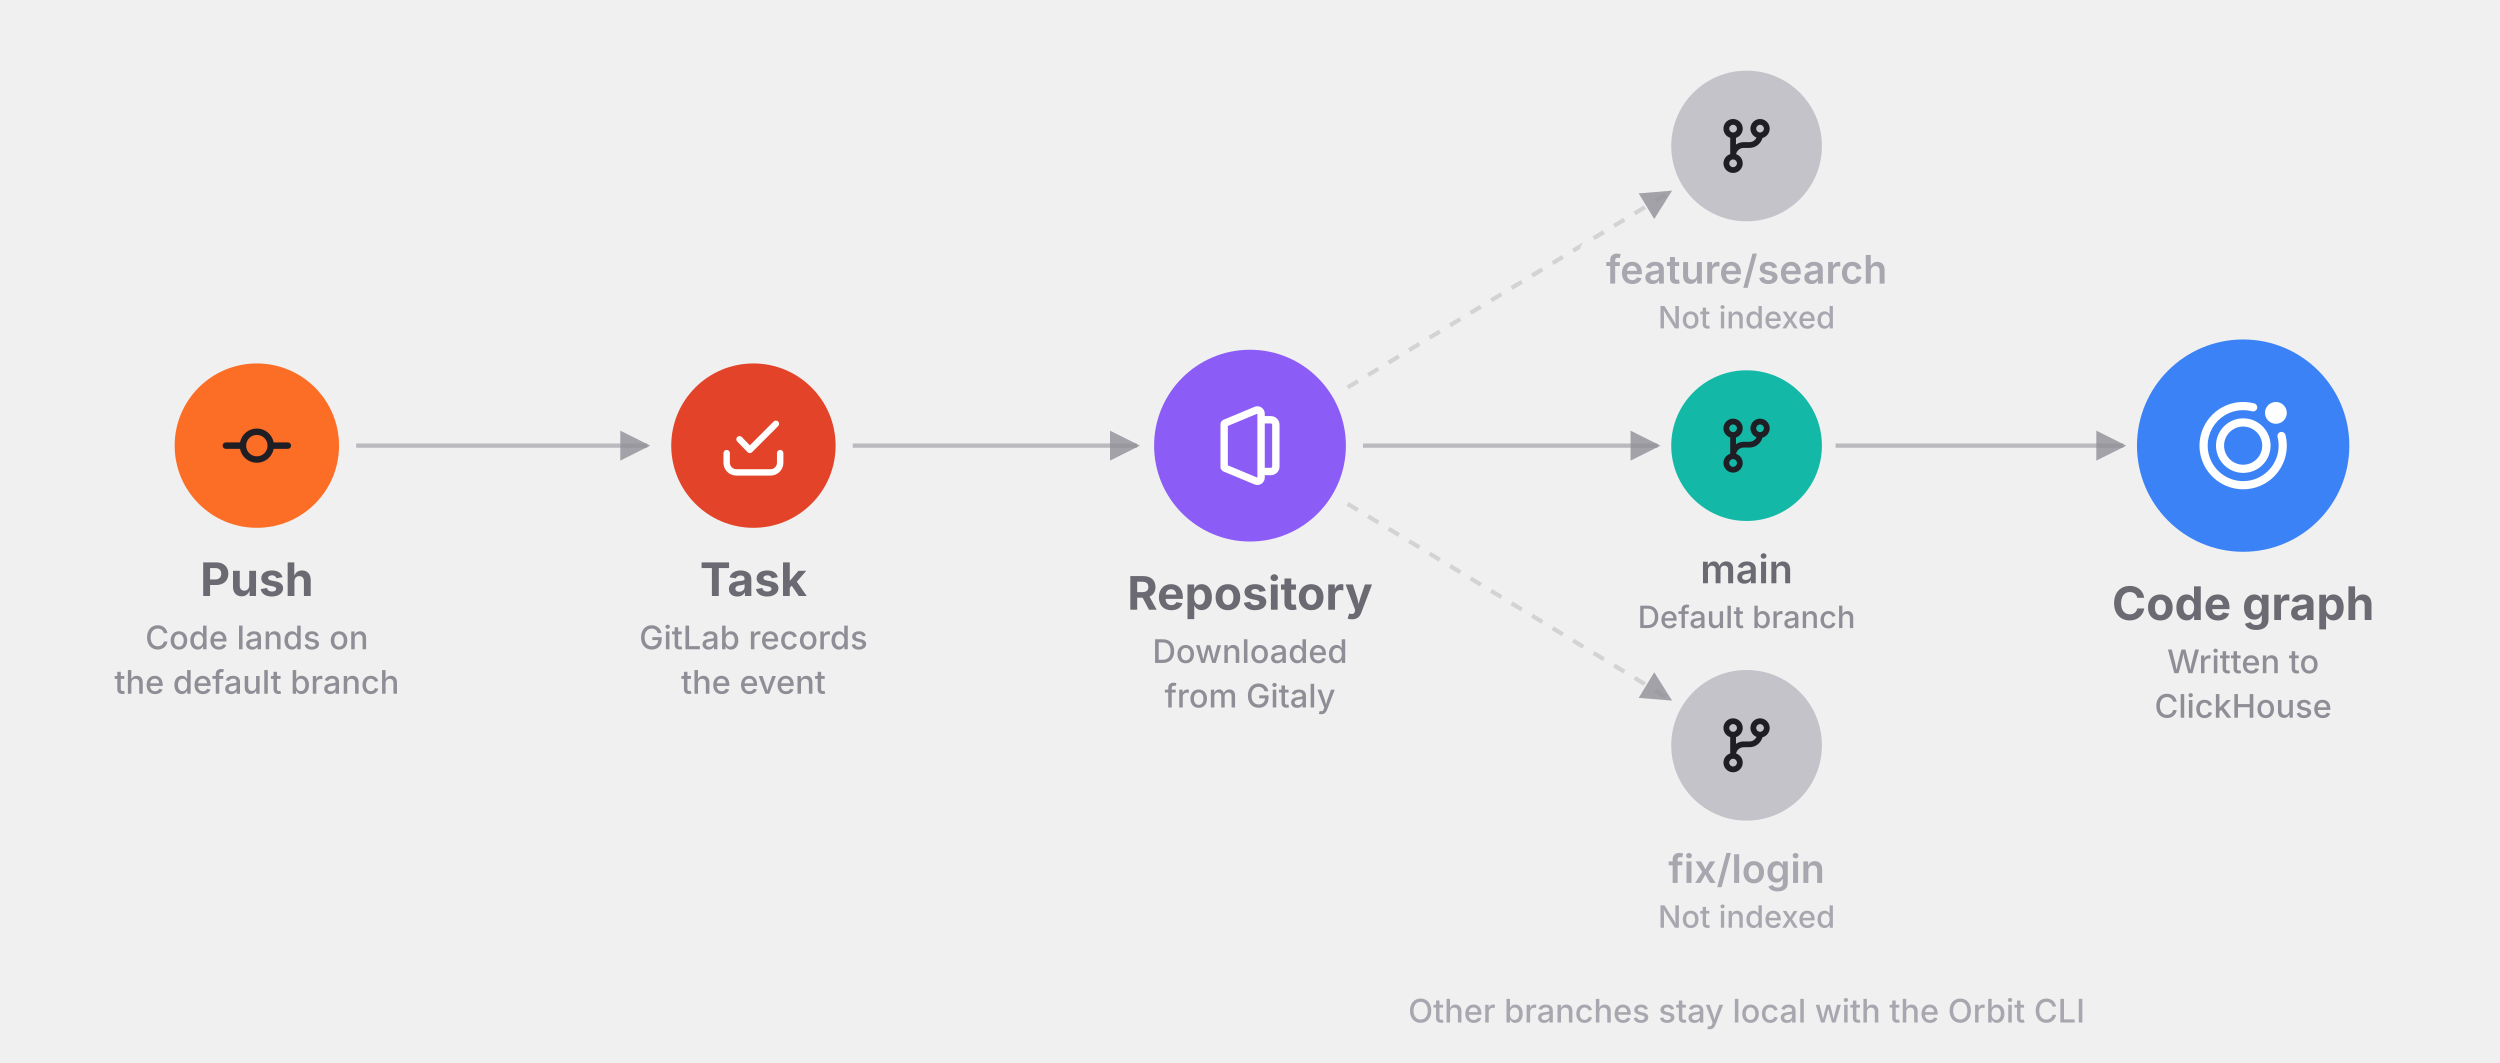
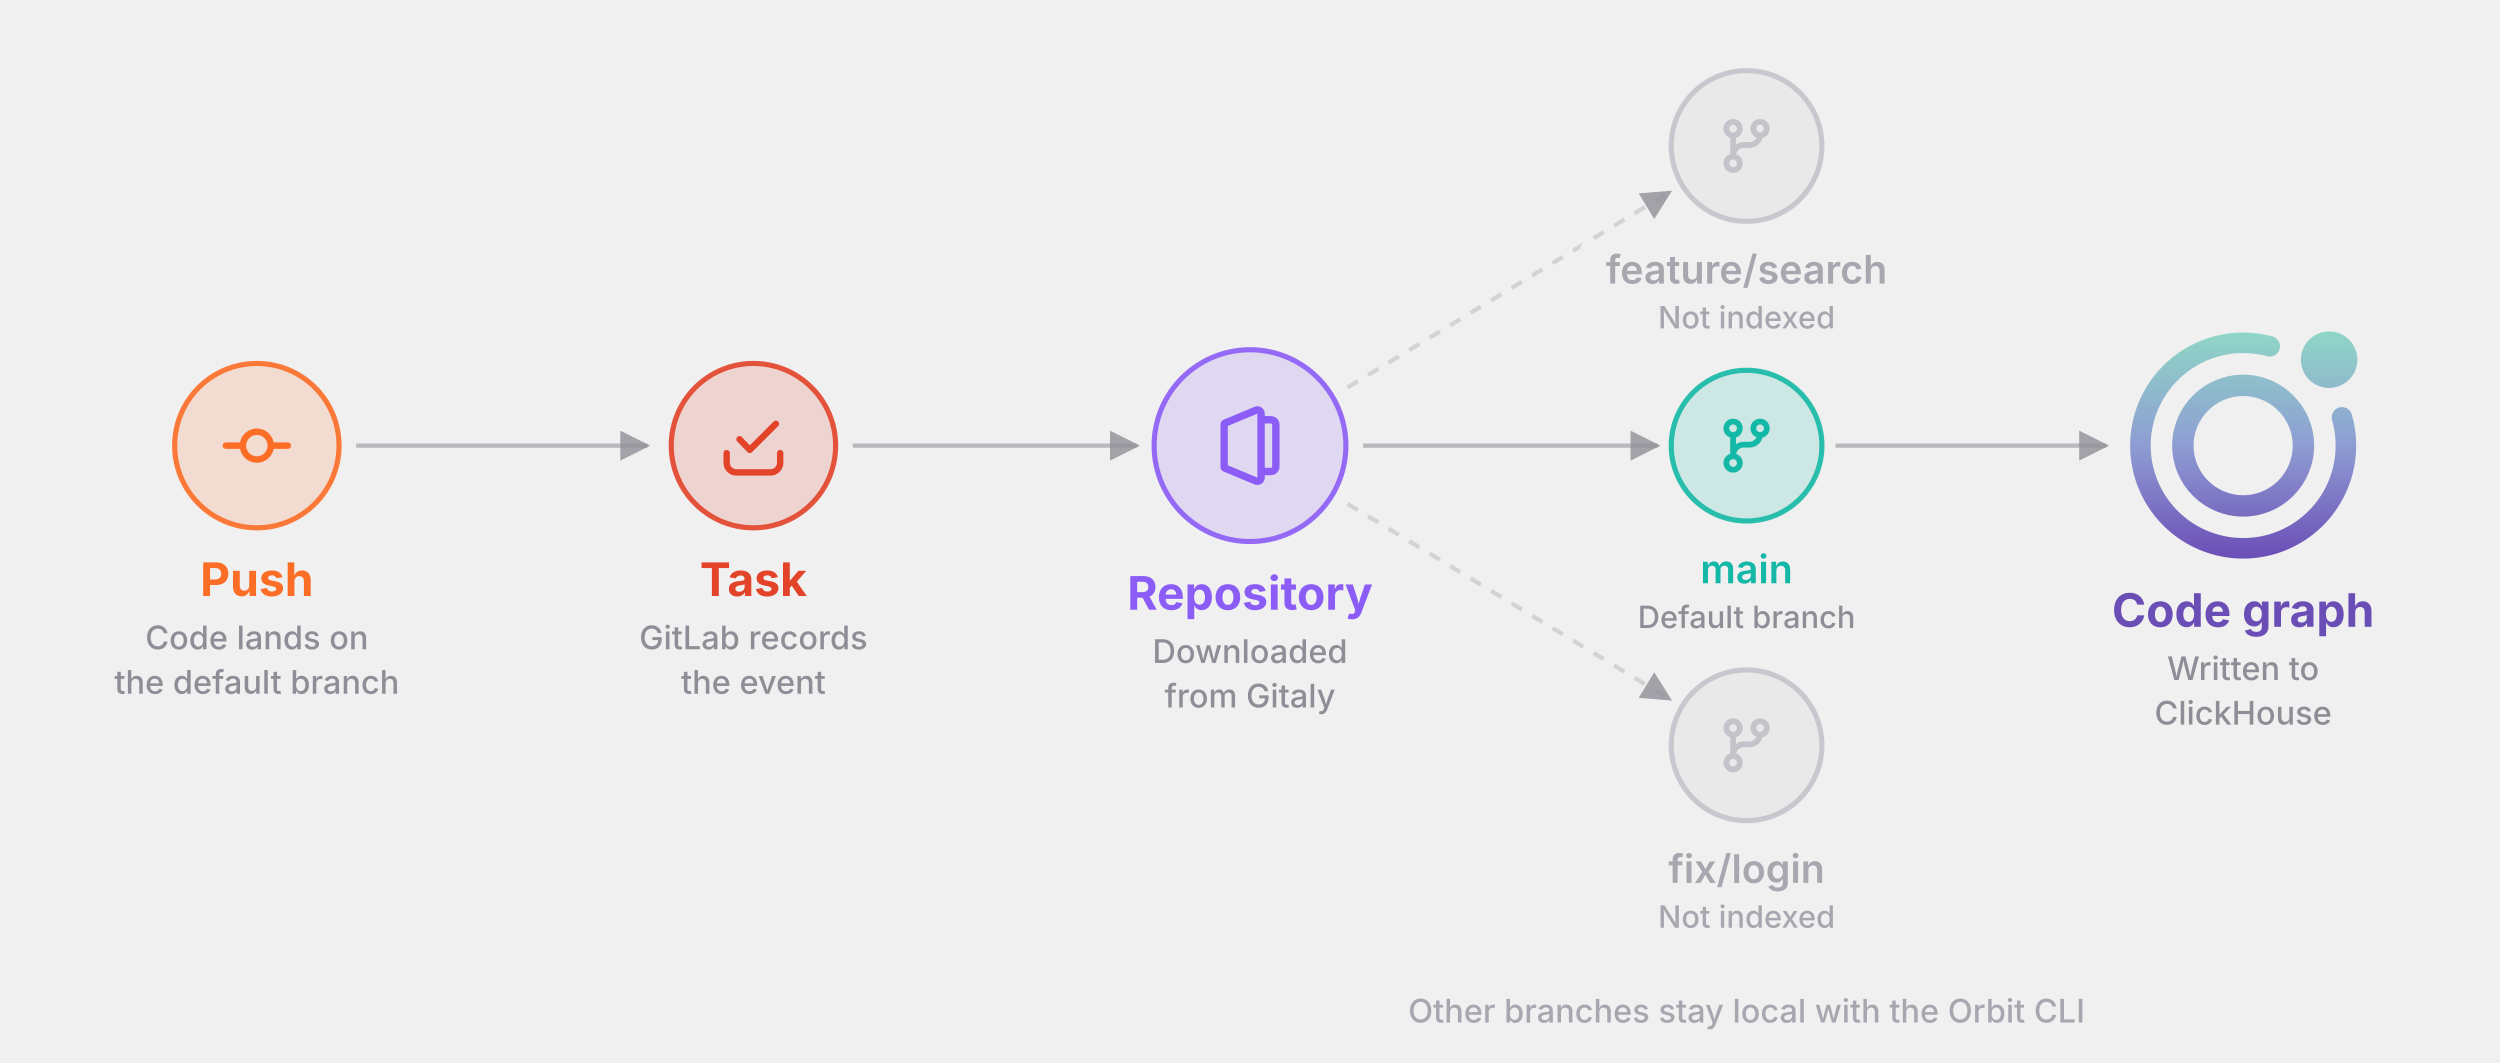
<svg xmlns="http://www.w3.org/2000/svg" viewBox="-150 -260 1460 620" width="720" height="306" font-family="'GitLab Sans', Inter, -apple-system, BlinkMacSystemFont, 'Segoe UI', Roboto, Arial, sans-serif">
  <defs>
+     <linearGradient id="logo" gradientUnits="userSpaceOnUse" x1="0" y1="-66" x2="0" y2="66">
+       <stop offset="0.0" stop-color="#8FD6C6" />
+       <stop offset="0.5" stop-color="#8E9DD3" />
+       <stop offset="1.0" stop-color="#6B4DB6" />
+     </linearGradient>
    <symbol viewBox="0 0 16 16" id="i-branch">
      <path fill-rule="evenodd" clip-rule="evenodd" d="M11.5 4.5a1 1 0 1 0 0-2 1 1 0 0 0 0 2zm2.5-1a2.501 2.501 0 0 1-1.872 2.42A3.502 3.502 0 0 1 8.75 8.5h-1.5a2 2 0 0 0-1.965 1.626 2.501 2.501 0 1 1-1.535-.011v-4.23a2.501 2.501 0 1 1 1.5 0v1.742a3.484 3.484 0 0 1 2-.627h1.5a2 2 0 0 0 1.823-1.177A2.5 2.5 0 1 1 14 3.5zm-8.5 9a1 1 0 1 1-2 0 1 1 0 0 1 2 0zm0-9a1 1 0 1 1-2 0 1 1 0 0 1 2 0z" />
    </symbol>
    <symbol viewBox="0 0 16 16" id="i-commit">
      <path fill-rule="evenodd" clip-rule="evenodd" d="M8 10.5a2.5 2.5 0 1 0 0-5 2.5 2.5 0 0 0 0 5zM8 12c1.953 0 3.579-1.4 3.93-3.25h3.32a.75.75 0 0 0 0-1.5h-3.32a4.001 4.001 0 0 0-7.86 0H.75a.75.75 0 0 0 0 1.5h3.32A4.001 4.001 0 0 0 8 12z" />
-     </symbol>
-     <symbol viewBox="0 0 16 16" id="i-orbit">
-       <path d="M4.938.61a8 8 0 0 1 5.113-.342.75.75 0 0 1-.385 1.449 6.502 6.502 0 0 0-6.297 10.845 6.5 6.5 0 0 0 10.939-6.133.75.75 0 1 1 1.455-.363A8 8 0 1 1 4.938.61zm2.634 2.409a5 5 0 1 1 .858 9.963 5 5 0 0 1-.858-9.963zm1.486 1.645a3.501 3.501 0 0 0-3.736 1.082 3.5 3.5 0 1 0 3.736-1.082zM14 0a2 2 0 1 1 0 4 2 2 0 0 1 0-4z" />
    </symbol>
    <symbol viewBox="0 0 16 16" id="i-project">
      <path fill-rule="evenodd" clip-rule="evenodd" d="M9.5 14.5l-6-2.5V4l6-2.5v13zm-6.885-1.244A1 1 0 0 1 2 12.333V3.667a1 1 0 0 1 .615-.923L8.923.115A1.5 1.5 0 0 1 11 1.5V2h1.25c.966 0 1.75.783 1.75 1.75v8.5A1.75 1.75 0 0 1 12.25 14H11v.5a1.5 1.5 0 0 1-2.077 1.385l-6.308-2.629zM11 12.5h1.25a.25.25 0 0 0 .25-.25v-8.5a.25.25 0 0 0-.25-.25H11v9z" />
    </symbol>
    <symbol viewBox="0 0 16 16" id="i-work-item-task">
      <path d="M14.25 9a.75.75 0 0 1 .75.75V12a3 3 0 0 1-3 3H4a3 3 0 0 1-3-3V9.75a.75.75 0 0 1 1.5 0V12A1.5 1.5 0 0 0 4 13.5h8a1.5 1.5 0 0 0 1.5-1.5V9.75a.75.75 0 0 1 .75-.75zm-1.474-6.682a.75.75 0 0 1 1.056 1.056l-.052.057-6.096 6.096a.751.751 0 0 1-.955.088l-.115-.096-2.403-2.484-.05-.057A.75.75 0 0 1 5.232 5.94l.056.052 1.873 1.935L12.72 2.37l.056-.052z" />
    </symbol>
    <marker id="arrow" viewBox="0 0 10 10" refX="9" refY="5" markerWidth="7" markerHeight="7" orient="auto-start-reverse">
      <path d="M0,0 L10,5 L0,10 z" fill="#8f8e96" fill-opacity="0.8" />
    </marker>
    <mask id="knockout" maskUnits="userSpaceOnUse" x="-150" y="-260" width="1460" height="620">
      <rect x="-150" y="-260" width="1460" height="620" fill="white" />
      <rect x="837.24" y="54.75" width="65.52" height="34.5" rx="6" fill="black" />
      <rect x="792.44" y="86.5" width="155.12" height="27.0" rx="6" fill="black" />
      <rect x="772.84" y="-120.25" width="194.32" height="34.5" rx="6" fill="black" />
      <rect x="807.56" y="-88.5" width="124.88" height="27.0" rx="6" fill="black" />
      <rect x="805.04" y="229.75" width="129.92" height="34.5" rx="6" fill="black" />
      <rect x="807.56" y="261.5" width="124.88" height="27.0" rx="6" fill="black" />
      <rect x="-37.24" y="57.75" width="74.48" height="40.5" rx="6" fill="black" />
      <rect x="-76.16" y="97.75" width="152.32" height="28.5" rx="6" fill="black" />
      <rect x="-102.76" y="123.75" width="205.52" height="28.5" rx="6" fill="black" />
      <rect x="252.76" y="57.75" width="74.48" height="40.5" rx="6" fill="black" />
      <rect x="208.52" y="97.75" width="162.96" height="28.5" rx="6" fill="black" />
      <rect x="235.12" y="123.75" width="109.76" height="28.5" rx="6" fill="black" />
      <rect x="497.4" y="65.75" width="165.2" height="40.5" rx="6" fill="black" />
      <rect x="519.8" y="105.75" width="120.4" height="28.5" rx="6" fill="black" />
      <rect x="514.48" y="131.75" width="131.04" height="28.5" rx="6" fill="black" />
-       <rect x="1077.4" y="71.75" width="165.2" height="40.5" rx="6" fill="black" />
-       <rect x="1099.8" y="111.75" width="120.4" height="28.5" rx="6" fill="black" />
-       <rect x="1099.8" y="137.75" width="120.4" height="28.5" rx="6" fill="black" />
+       <rect x="1077.4" y="75.75" width="165.2" height="40.5" rx="6" fill="black" />
+       <rect x="1099.8" y="115.75" width="120.4" height="28.5" rx="6" fill="black" />
+       <rect x="1099.8" y="141.75" width="120.4" height="28.5" rx="6" fill="black" />
    </mask>
  </defs>
  <g mask="url(#knockout)">
    <path d="M58,0 L228,0" fill="none" stroke="#8f8e96" stroke-opacity="0.55" stroke-width="2.5" marker-end="url(#arrow)" />
    <path d="M348,0 L514,0" fill="none" stroke="#8f8e96" stroke-opacity="0.55" stroke-width="2.5" marker-end="url(#arrow)" />
    <path d="M646,0 L818,0" fill="none" stroke="#8f8e96" stroke-opacity="0.55" stroke-width="2.5" marker-end="url(#arrow)" />
-     <path d="M922,0 L1090,0" fill="none" stroke="#8f8e96" stroke-opacity="0.55" stroke-width="2.5" marker-end="url(#arrow)" />
+     <path d="M922,0 L1080,0" fill="none" stroke="#8f8e96" stroke-opacity="0.55" stroke-width="2.5" marker-end="url(#arrow)" />
    <path d="M637,-34 L825,-148" fill="none" stroke="#8f8e96" stroke-opacity="0.3" stroke-width="2.5" stroke-dasharray="7 7" marker-end="url(#arrow)" />
    <path d="M637,34 L825,148" fill="none" stroke="#8f8e96" stroke-opacity="0.3" stroke-width="2.5" stroke-dasharray="7 7" marker-end="url(#arrow)" />
  </g>
-   <circle cx="870" cy="0" r="44" fill="#14B8A6" />
-   <use href="#i-branch" x="852.0" y="-18.0" width="36" height="36" style="fill:#1f1e24" />
-   <circle cx="870" cy="-175" r="44" fill="#c4c3ca" />
-   <use href="#i-branch" x="852.0" y="-193.0" width="36" height="36" style="fill:#1f1e24" />
-   <circle cx="870" cy="175" r="44" fill="#c4c3ca" />
-   <use href="#i-branch" x="852.0" y="157.0" width="36" height="36" style="fill:#1f1e24" />
-   <circle cx="0" cy="0" r="48" fill="#FC6D26" />
-   <use href="#i-commit" x="-20.0" y="-20.0" width="40" height="40" style="fill:#1f1e24" />
-   <circle cx="290" cy="0" r="48" fill="#E24329" />
-   <use href="#i-work-item-task" x="270.0" y="-20.0" width="40" height="40" style="fill:#ffffff" />
-   <circle cx="580" cy="0" r="56" fill="#8B5CF6" />
-   <use href="#i-project" x="557.0" y="-23.0" width="46" height="46" style="fill:#ffffff" />
-   <circle cx="1160" cy="0" r="62" fill="#3B82F6" />
-   <use href="#i-orbit" x="1134.5" y="-25.5" width="51" height="51" style="fill:#ffffff" />
-   <text x="870" y="72" font-size="23" font-weight="600" fill="#6b6a72" text-anchor="middle" dominant-baseline="central">main</text>
+   <circle cx="870" cy="0" r="44" fill="#14B8A6" fill-opacity="0.16" stroke="#14B8A6" stroke-opacity="0.9" stroke-width="3" />
+   <use href="#i-branch" x="852.0" y="-18.0" width="36" height="36" style="fill:#14B8A6" />
+   <circle cx="870" cy="-175" r="44" fill="#c4c3ca" fill-opacity="0.16" stroke="#c4c3ca" stroke-opacity="0.9" stroke-width="3" />
+   <use href="#i-branch" x="852.0" y="-193.0" width="36" height="36" style="fill:#c4c3ca" />
+   <circle cx="870" cy="175" r="44" fill="#c4c3ca" fill-opacity="0.16" stroke="#c4c3ca" stroke-opacity="0.9" stroke-width="3" />
+   <use href="#i-branch" x="852.0" y="157.0" width="36" height="36" style="fill:#c4c3ca" />
+   <circle cx="0" cy="0" r="48" fill="#FC6D26" fill-opacity="0.16" stroke="#FC6D26" stroke-opacity="0.9" stroke-width="3" />
+   <use href="#i-commit" x="-20.0" y="-20.0" width="40" height="40" style="fill:#FC6D26" />
+   <circle cx="290" cy="0" r="48" fill="#E24329" fill-opacity="0.16" stroke="#E24329" stroke-opacity="0.9" stroke-width="3" />
+   <use href="#i-work-item-task" x="270.0" y="-20.0" width="40" height="40" style="fill:#E24329" />
+   <circle cx="580" cy="0" r="56" fill="#8B5CF6" fill-opacity="0.16" stroke="#8B5CF6" stroke-opacity="0.9" stroke-width="3" />
+   <use href="#i-project" x="557.0" y="-23.0" width="46" height="46" style="fill:#8B5CF6" />
+   <circle cx="1160" cy="0" r="35.2" fill="none" stroke="url(#logo)" stroke-width="12.5" />
+   <path d="M1217.7,-16.5 A60.0,60.0 0 1 1 1175.5,-58.0" fill="none" stroke="url(#logo)" stroke-width="12.0" stroke-linecap="round" />
+   <circle cx="1210.2" cy="-50.2" r="16.5" fill="url(#logo)" />
+   <text x="870" y="72" font-size="23" font-weight="600" fill="#14B8A6" text-anchor="middle" dominant-baseline="central">main</text>
  <text x="870" y="100" font-size="18" font-weight="450" fill="#8f8e96" text-anchor="middle" dominant-baseline="central">Default branch</text>
  <text x="870" y="-103" font-size="23" font-weight="600" fill="#a8a7af" text-anchor="middle" dominant-baseline="central">feature/search</text>
  <text x="870" y="-75" font-size="18" font-weight="450" fill="#a8a7af" text-anchor="middle" dominant-baseline="central">Not indexed</text>
  <text x="870" y="247" font-size="23" font-weight="600" fill="#a8a7af" text-anchor="middle" dominant-baseline="central">fix/login</text>
  <text x="870" y="275" font-size="18" font-weight="450" fill="#a8a7af" text-anchor="middle" dominant-baseline="central">Not indexed</text>
-   <text x="0" y="78" font-size="27" font-weight="650" fill="#6b6a72" text-anchor="middle" dominant-baseline="central">Push</text>
+   <text x="0" y="78" font-size="27" font-weight="650" fill="#FC6D26" text-anchor="middle" dominant-baseline="central">Push</text>
  <text x="0" y="112" font-size="19" font-weight="450" fill="#8f8e96" text-anchor="middle" dominant-baseline="central">Code lands on</text>
  <text x="0" y="138" font-size="19" font-weight="450" fill="#8f8e96" text-anchor="middle" dominant-baseline="central">the default branch</text>
-   <text x="290" y="78" font-size="27" font-weight="650" fill="#6b6a72" text-anchor="middle" dominant-baseline="central">Task</text>
+   <text x="290" y="78" font-size="27" font-weight="650" fill="#E24329" text-anchor="middle" dominant-baseline="central">Task</text>
  <text x="290" y="112" font-size="19" font-weight="450" fill="#8f8e96" text-anchor="middle" dominant-baseline="central">GitLab records</text>
  <text x="290" y="138" font-size="19" font-weight="450" fill="#8f8e96" text-anchor="middle" dominant-baseline="central">the event</text>
-   <text x="580" y="86" font-size="27" font-weight="650" fill="#6b6a72" text-anchor="middle" dominant-baseline="central">Repository</text>
+   <text x="580" y="86" font-size="27" font-weight="650" fill="#8B5CF6" text-anchor="middle" dominant-baseline="central">Repository</text>
  <text x="580" y="120" font-size="19" font-weight="450" fill="#8f8e96" text-anchor="middle" dominant-baseline="central">Downloaded</text>
  <text x="580" y="146" font-size="19" font-weight="450" fill="#8f8e96" text-anchor="middle" dominant-baseline="central">from Gitaly</text>
-   <text x="1160" y="92" font-size="27" font-weight="650" fill="#6b6a72" text-anchor="middle" dominant-baseline="central">Code graph</text>
-   <text x="1160" y="126" font-size="19" font-weight="450" fill="#8f8e96" text-anchor="middle" dominant-baseline="central">Written to</text>
-   <text x="1160" y="152" font-size="19" font-weight="450" fill="#8f8e96" text-anchor="middle" dominant-baseline="central">ClickHouse</text>
+   <text x="1160" y="96" font-size="27" font-weight="650" fill="#6B4DB6" text-anchor="middle" dominant-baseline="central">Code graph</text>
+   <text x="1160" y="130" font-size="19" font-weight="450" fill="#8f8e96" text-anchor="middle" dominant-baseline="central">Written to</text>
+   <text x="1160" y="156" font-size="19" font-weight="450" fill="#8f8e96" text-anchor="middle" dominant-baseline="central">ClickHouse</text>
  <text x="870" y="330" font-size="19" font-weight="450" fill="#a8a7af" text-anchor="middle" dominant-baseline="central">Other branches stay local with the Orbit CLI</text>
</svg>
